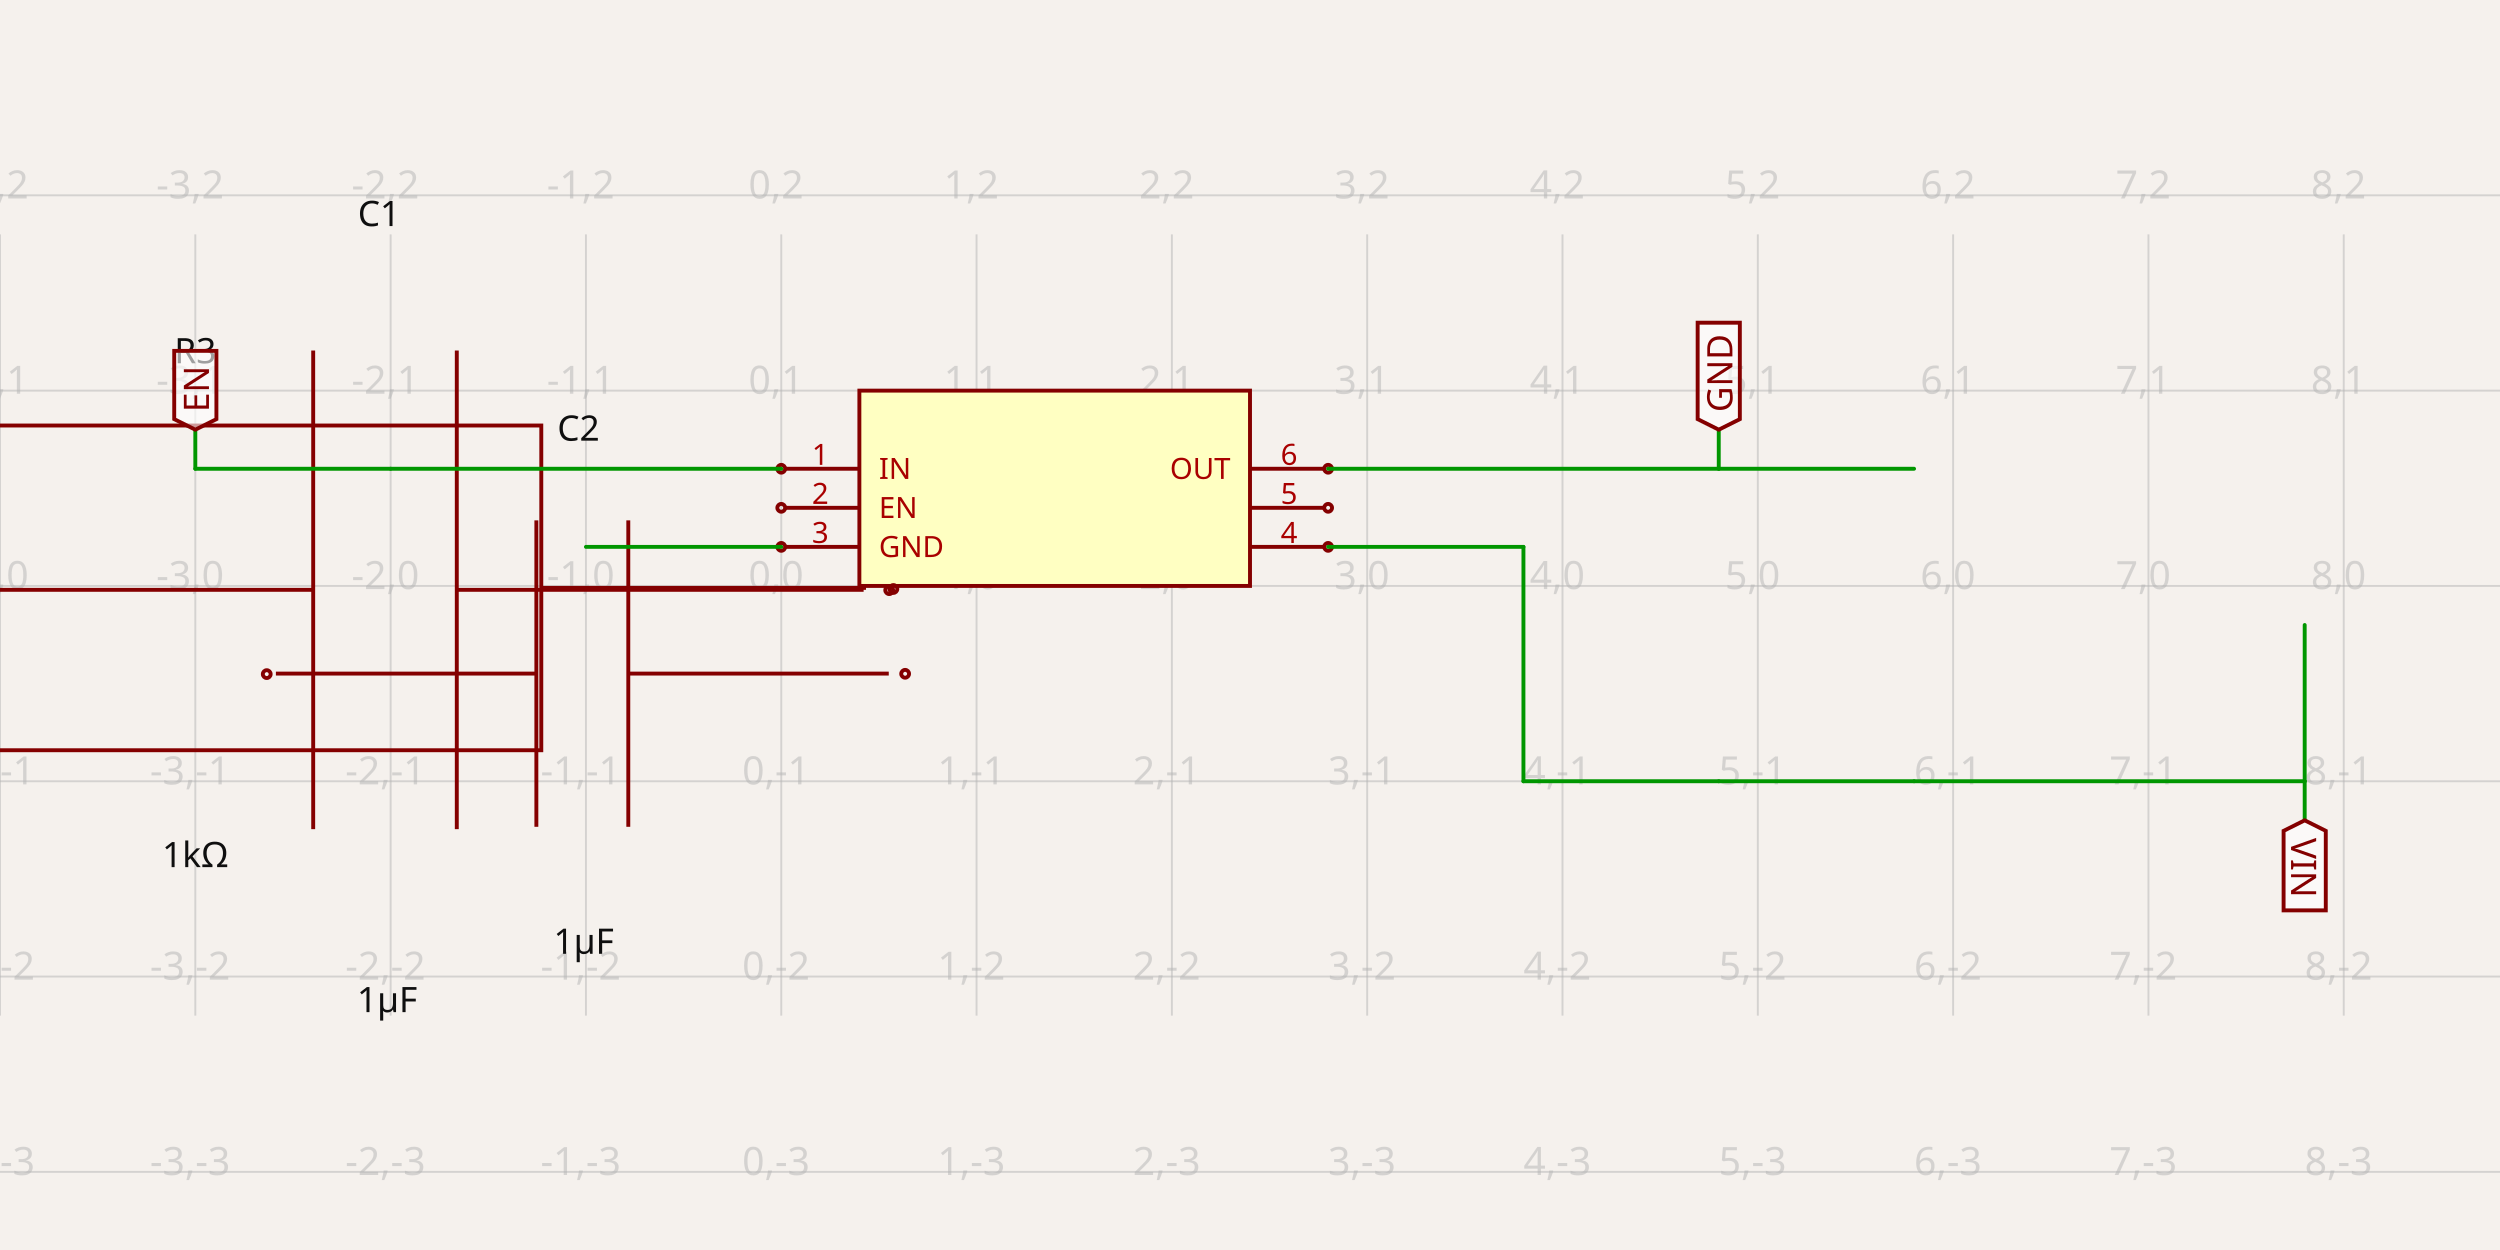
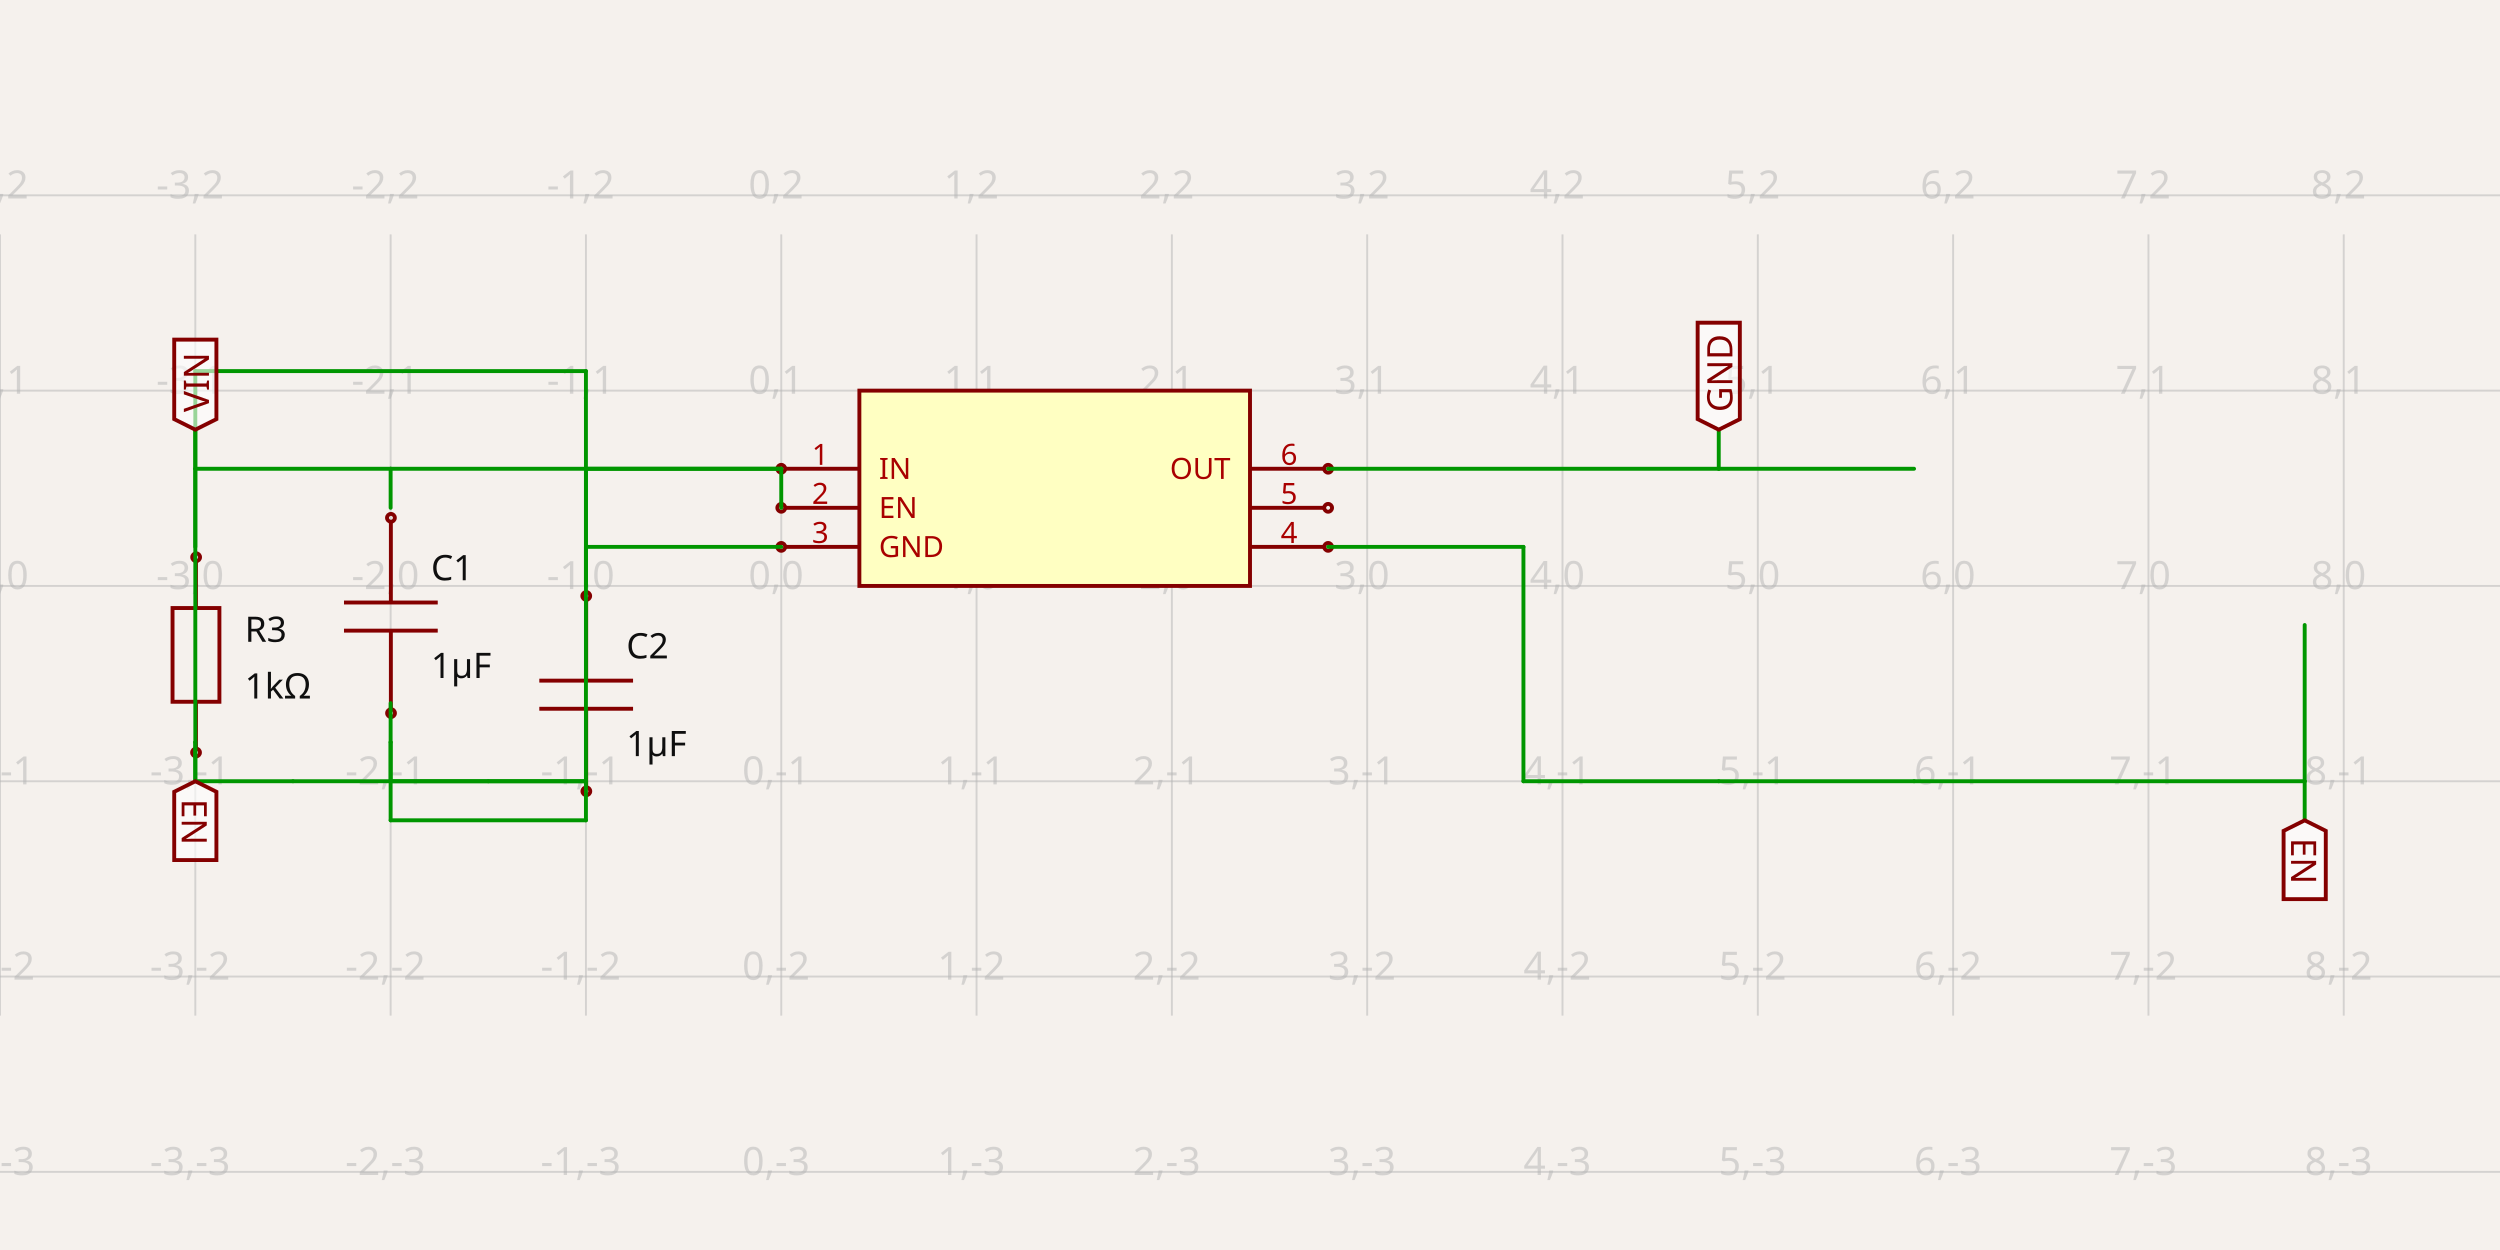
<svg xmlns="http://www.w3.org/2000/svg" width="1200" height="600" style="background-color: rgb(245, 241, 237)" data-real-to-screen-transform="matrix(93.75,0,0,-93.75,375,281.25)">
  <style>
              .boundary { fill: rgb(245, 241, 237); }
              .schematic-boundary { fill: none; stroke: #fff; }
              .component { fill: none; stroke: rgb(132, 0, 0); }
              .chip { fill: rgb(255, 255, 194); stroke: rgb(132, 0, 0); }
              .component-pin { fill: none; stroke: rgb(132, 0, 0); }
              .trace:hover {
                filter: invert(1);
              }
              .trace:hover .trace-crossing-outline {
                opacity: 0;
              }
              .text { font-family: sans-serif; fill: rgb(0, 150, 0); }
              .pin-number { fill: rgb(169, 0, 0); }
              .port-label { fill: rgb(0, 100, 100); }
              .component-name { fill: rgb(0, 100, 100); }
            </style>
  <rect class="boundary" x="0" y="0" width="1200" height="600" />
  <g class="grid">
    <line x1="0" y1="487.5" x2="0" y2="112.5" stroke="rgb(181, 181, 181)" stroke-width="0.938" stroke-opacity="0.5" />
    <line x1="93.75" y1="487.5" x2="93.75" y2="112.5" stroke="rgb(181, 181, 181)" stroke-width="0.938" stroke-opacity="0.5" />
    <line x1="187.5" y1="487.5" x2="187.5" y2="112.5" stroke="rgb(181, 181, 181)" stroke-width="0.938" stroke-opacity="0.5" />
    <line x1="281.25" y1="487.5" x2="281.25" y2="112.5" stroke="rgb(181, 181, 181)" stroke-width="0.938" stroke-opacity="0.5" />
    <line x1="375" y1="487.5" x2="375" y2="112.5" stroke="rgb(181, 181, 181)" stroke-width="0.938" stroke-opacity="0.5" />
    <line x1="468.75" y1="487.5" x2="468.75" y2="112.5" stroke="rgb(181, 181, 181)" stroke-width="0.938" stroke-opacity="0.5" />
    <line x1="562.5" y1="487.5" x2="562.5" y2="112.5" stroke="rgb(181, 181, 181)" stroke-width="0.938" stroke-opacity="0.5" />
    <line x1="656.25" y1="487.5" x2="656.25" y2="112.5" stroke="rgb(181, 181, 181)" stroke-width="0.938" stroke-opacity="0.5" />
    <line x1="750" y1="487.5" x2="750" y2="112.5" stroke="rgb(181, 181, 181)" stroke-width="0.938" stroke-opacity="0.5" />
    <line x1="843.75" y1="487.5" x2="843.75" y2="112.5" stroke="rgb(181, 181, 181)" stroke-width="0.938" stroke-opacity="0.5" />
    <line x1="937.5" y1="487.5" x2="937.5" y2="112.5" stroke="rgb(181, 181, 181)" stroke-width="0.938" stroke-opacity="0.5" />
    <line x1="1031.25" y1="487.5" x2="1031.25" y2="112.5" stroke="rgb(181, 181, 181)" stroke-width="0.938" stroke-opacity="0.5" />
    <line x1="1125" y1="487.5" x2="1125" y2="112.5" stroke="rgb(181, 181, 181)" stroke-width="0.938" stroke-opacity="0.5" />
    <line x1="1218.75" y1="487.5" x2="1218.75" y2="112.5" stroke="rgb(181, 181, 181)" stroke-width="0.938" stroke-opacity="0.5" />
    <line x1="0" y1="562.5" x2="1200" y2="562.5" stroke="rgb(181, 181, 181)" stroke-width="0.938" stroke-opacity="0.5" />
    <line x1="0" y1="468.75" x2="1200" y2="468.75" stroke="rgb(181, 181, 181)" stroke-width="0.938" stroke-opacity="0.5" />
    <line x1="0" y1="375" x2="1200" y2="375" stroke="rgb(181, 181, 181)" stroke-width="0.938" stroke-opacity="0.5" />
    <line x1="0" y1="281.25" x2="1200" y2="281.25" stroke="rgb(181, 181, 181)" stroke-width="0.938" stroke-opacity="0.5" />
    <line x1="0" y1="187.5" x2="1200" y2="187.5" stroke="rgb(181, 181, 181)" stroke-width="0.938" stroke-opacity="0.5" />
    <line x1="0" y1="93.75" x2="1200" y2="93.75" stroke="rgb(181, 181, 181)" stroke-width="0.938" stroke-opacity="0.5" />
    <text x="-2.5" y="557.5" fill="rgb(181, 181, 181)" font-size="18.75" fill-opacity="0.5" text-anchor="middle" dominant-baseline="middle" font-family="sans-serif">-4,-3</text>
    <text x="-2.5" y="463.75" fill="rgb(181, 181, 181)" font-size="18.75" fill-opacity="0.5" text-anchor="middle" dominant-baseline="middle" font-family="sans-serif">-4,-2</text>
    <text x="-2.5" y="370" fill="rgb(181, 181, 181)" font-size="18.75" fill-opacity="0.5" text-anchor="middle" dominant-baseline="middle" font-family="sans-serif">-4,-1</text>
    <text x="-2.5" y="276.25" fill="rgb(181, 181, 181)" font-size="18.75" fill-opacity="0.5" text-anchor="middle" dominant-baseline="middle" font-family="sans-serif">-4,0</text>
    <text x="-2.5" y="182.5" fill="rgb(181, 181, 181)" font-size="18.75" fill-opacity="0.5" text-anchor="middle" dominant-baseline="middle" font-family="sans-serif">-4,1</text>
    <text x="-2.5" y="88.75" fill="rgb(181, 181, 181)" font-size="18.75" fill-opacity="0.5" text-anchor="middle" dominant-baseline="middle" font-family="sans-serif">-4,2</text>
    <text x="91.25" y="557.5" fill="rgb(181, 181, 181)" font-size="18.75" fill-opacity="0.5" text-anchor="middle" dominant-baseline="middle" font-family="sans-serif">-3,-3</text>
    <text x="91.25" y="463.75" fill="rgb(181, 181, 181)" font-size="18.75" fill-opacity="0.5" text-anchor="middle" dominant-baseline="middle" font-family="sans-serif">-3,-2</text>
    <text x="91.25" y="370" fill="rgb(181, 181, 181)" font-size="18.75" fill-opacity="0.5" text-anchor="middle" dominant-baseline="middle" font-family="sans-serif">-3,-1</text>
    <text x="91.25" y="276.25" fill="rgb(181, 181, 181)" font-size="18.75" fill-opacity="0.5" text-anchor="middle" dominant-baseline="middle" font-family="sans-serif">-3,0</text>
    <text x="91.25" y="182.5" fill="rgb(181, 181, 181)" font-size="18.75" fill-opacity="0.5" text-anchor="middle" dominant-baseline="middle" font-family="sans-serif">-3,1</text>
    <text x="91.25" y="88.75" fill="rgb(181, 181, 181)" font-size="18.75" fill-opacity="0.5" text-anchor="middle" dominant-baseline="middle" font-family="sans-serif">-3,2</text>
    <text x="185" y="557.5" fill="rgb(181, 181, 181)" font-size="18.75" fill-opacity="0.5" text-anchor="middle" dominant-baseline="middle" font-family="sans-serif">-2,-3</text>
    <text x="185" y="463.75" fill="rgb(181, 181, 181)" font-size="18.75" fill-opacity="0.5" text-anchor="middle" dominant-baseline="middle" font-family="sans-serif">-2,-2</text>
    <text x="185" y="370" fill="rgb(181, 181, 181)" font-size="18.75" fill-opacity="0.5" text-anchor="middle" dominant-baseline="middle" font-family="sans-serif">-2,-1</text>
    <text x="185" y="276.25" fill="rgb(181, 181, 181)" font-size="18.75" fill-opacity="0.5" text-anchor="middle" dominant-baseline="middle" font-family="sans-serif">-2,0</text>
    <text x="185" y="182.5" fill="rgb(181, 181, 181)" font-size="18.75" fill-opacity="0.5" text-anchor="middle" dominant-baseline="middle" font-family="sans-serif">-2,1</text>
    <text x="185" y="88.75" fill="rgb(181, 181, 181)" font-size="18.75" fill-opacity="0.5" text-anchor="middle" dominant-baseline="middle" font-family="sans-serif">-2,2</text>
    <text x="278.75" y="557.5" fill="rgb(181, 181, 181)" font-size="18.75" fill-opacity="0.5" text-anchor="middle" dominant-baseline="middle" font-family="sans-serif">-1,-3</text>
    <text x="278.75" y="463.75" fill="rgb(181, 181, 181)" font-size="18.75" fill-opacity="0.5" text-anchor="middle" dominant-baseline="middle" font-family="sans-serif">-1,-2</text>
    <text x="278.75" y="370" fill="rgb(181, 181, 181)" font-size="18.75" fill-opacity="0.5" text-anchor="middle" dominant-baseline="middle" font-family="sans-serif">-1,-1</text>
    <text x="278.75" y="276.25" fill="rgb(181, 181, 181)" font-size="18.75" fill-opacity="0.5" text-anchor="middle" dominant-baseline="middle" font-family="sans-serif">-1,0</text>
    <text x="278.75" y="182.5" fill="rgb(181, 181, 181)" font-size="18.75" fill-opacity="0.5" text-anchor="middle" dominant-baseline="middle" font-family="sans-serif">-1,1</text>
    <text x="278.75" y="88.75" fill="rgb(181, 181, 181)" font-size="18.75" fill-opacity="0.5" text-anchor="middle" dominant-baseline="middle" font-family="sans-serif">-1,2</text>
    <text x="372.5" y="557.5" fill="rgb(181, 181, 181)" font-size="18.75" fill-opacity="0.5" text-anchor="middle" dominant-baseline="middle" font-family="sans-serif">0,-3</text>
    <text x="372.5" y="463.75" fill="rgb(181, 181, 181)" font-size="18.75" fill-opacity="0.5" text-anchor="middle" dominant-baseline="middle" font-family="sans-serif">0,-2</text>
    <text x="372.5" y="370" fill="rgb(181, 181, 181)" font-size="18.75" fill-opacity="0.5" text-anchor="middle" dominant-baseline="middle" font-family="sans-serif">0,-1</text>
    <text x="372.5" y="276.25" fill="rgb(181, 181, 181)" font-size="18.75" fill-opacity="0.5" text-anchor="middle" dominant-baseline="middle" font-family="sans-serif">0,0</text>
    <text x="372.5" y="182.5" fill="rgb(181, 181, 181)" font-size="18.75" fill-opacity="0.5" text-anchor="middle" dominant-baseline="middle" font-family="sans-serif">0,1</text>
    <text x="372.5" y="88.75" fill="rgb(181, 181, 181)" font-size="18.75" fill-opacity="0.5" text-anchor="middle" dominant-baseline="middle" font-family="sans-serif">0,2</text>
    <text x="466.25" y="557.5" fill="rgb(181, 181, 181)" font-size="18.75" fill-opacity="0.5" text-anchor="middle" dominant-baseline="middle" font-family="sans-serif">1,-3</text>
    <text x="466.25" y="463.75" fill="rgb(181, 181, 181)" font-size="18.75" fill-opacity="0.5" text-anchor="middle" dominant-baseline="middle" font-family="sans-serif">1,-2</text>
    <text x="466.25" y="370" fill="rgb(181, 181, 181)" font-size="18.75" fill-opacity="0.5" text-anchor="middle" dominant-baseline="middle" font-family="sans-serif">1,-1</text>
    <text x="466.25" y="276.25" fill="rgb(181, 181, 181)" font-size="18.75" fill-opacity="0.5" text-anchor="middle" dominant-baseline="middle" font-family="sans-serif">1,0</text>
    <text x="466.25" y="182.5" fill="rgb(181, 181, 181)" font-size="18.75" fill-opacity="0.5" text-anchor="middle" dominant-baseline="middle" font-family="sans-serif">1,1</text>
    <text x="466.25" y="88.75" fill="rgb(181, 181, 181)" font-size="18.75" fill-opacity="0.5" text-anchor="middle" dominant-baseline="middle" font-family="sans-serif">1,2</text>
    <text x="560" y="557.5" fill="rgb(181, 181, 181)" font-size="18.75" fill-opacity="0.5" text-anchor="middle" dominant-baseline="middle" font-family="sans-serif">2,-3</text>
    <text x="560" y="463.75" fill="rgb(181, 181, 181)" font-size="18.75" fill-opacity="0.5" text-anchor="middle" dominant-baseline="middle" font-family="sans-serif">2,-2</text>
    <text x="560" y="370" fill="rgb(181, 181, 181)" font-size="18.75" fill-opacity="0.5" text-anchor="middle" dominant-baseline="middle" font-family="sans-serif">2,-1</text>
    <text x="560" y="276.25" fill="rgb(181, 181, 181)" font-size="18.75" fill-opacity="0.5" text-anchor="middle" dominant-baseline="middle" font-family="sans-serif">2,0</text>
    <text x="560" y="182.5" fill="rgb(181, 181, 181)" font-size="18.75" fill-opacity="0.5" text-anchor="middle" dominant-baseline="middle" font-family="sans-serif">2,1</text>
    <text x="560" y="88.75" fill="rgb(181, 181, 181)" font-size="18.75" fill-opacity="0.5" text-anchor="middle" dominant-baseline="middle" font-family="sans-serif">2,2</text>
    <text x="653.75" y="557.5" fill="rgb(181, 181, 181)" font-size="18.75" fill-opacity="0.5" text-anchor="middle" dominant-baseline="middle" font-family="sans-serif">3,-3</text>
    <text x="653.75" y="463.75" fill="rgb(181, 181, 181)" font-size="18.75" fill-opacity="0.5" text-anchor="middle" dominant-baseline="middle" font-family="sans-serif">3,-2</text>
    <text x="653.75" y="370" fill="rgb(181, 181, 181)" font-size="18.75" fill-opacity="0.5" text-anchor="middle" dominant-baseline="middle" font-family="sans-serif">3,-1</text>
    <text x="653.75" y="276.25" fill="rgb(181, 181, 181)" font-size="18.75" fill-opacity="0.5" text-anchor="middle" dominant-baseline="middle" font-family="sans-serif">3,0</text>
    <text x="653.75" y="182.5" fill="rgb(181, 181, 181)" font-size="18.75" fill-opacity="0.5" text-anchor="middle" dominant-baseline="middle" font-family="sans-serif">3,1</text>
    <text x="653.75" y="88.75" fill="rgb(181, 181, 181)" font-size="18.75" fill-opacity="0.5" text-anchor="middle" dominant-baseline="middle" font-family="sans-serif">3,2</text>
    <text x="747.5" y="557.5" fill="rgb(181, 181, 181)" font-size="18.75" fill-opacity="0.5" text-anchor="middle" dominant-baseline="middle" font-family="sans-serif">4,-3</text>
    <text x="747.5" y="463.75" fill="rgb(181, 181, 181)" font-size="18.75" fill-opacity="0.5" text-anchor="middle" dominant-baseline="middle" font-family="sans-serif">4,-2</text>
    <text x="747.5" y="370" fill="rgb(181, 181, 181)" font-size="18.75" fill-opacity="0.5" text-anchor="middle" dominant-baseline="middle" font-family="sans-serif">4,-1</text>
    <text x="747.5" y="276.25" fill="rgb(181, 181, 181)" font-size="18.75" fill-opacity="0.5" text-anchor="middle" dominant-baseline="middle" font-family="sans-serif">4,0</text>
    <text x="747.5" y="182.5" fill="rgb(181, 181, 181)" font-size="18.75" fill-opacity="0.5" text-anchor="middle" dominant-baseline="middle" font-family="sans-serif">4,1</text>
    <text x="747.5" y="88.75" fill="rgb(181, 181, 181)" font-size="18.75" fill-opacity="0.5" text-anchor="middle" dominant-baseline="middle" font-family="sans-serif">4,2</text>
    <text x="841.25" y="557.5" fill="rgb(181, 181, 181)" font-size="18.75" fill-opacity="0.5" text-anchor="middle" dominant-baseline="middle" font-family="sans-serif">5,-3</text>
    <text x="841.25" y="463.75" fill="rgb(181, 181, 181)" font-size="18.75" fill-opacity="0.5" text-anchor="middle" dominant-baseline="middle" font-family="sans-serif">5,-2</text>
    <text x="841.25" y="370" fill="rgb(181, 181, 181)" font-size="18.75" fill-opacity="0.5" text-anchor="middle" dominant-baseline="middle" font-family="sans-serif">5,-1</text>
    <text x="841.25" y="276.25" fill="rgb(181, 181, 181)" font-size="18.75" fill-opacity="0.5" text-anchor="middle" dominant-baseline="middle" font-family="sans-serif">5,0</text>
    <text x="841.25" y="182.5" fill="rgb(181, 181, 181)" font-size="18.75" fill-opacity="0.5" text-anchor="middle" dominant-baseline="middle" font-family="sans-serif">5,1</text>
    <text x="841.25" y="88.75" fill="rgb(181, 181, 181)" font-size="18.75" fill-opacity="0.5" text-anchor="middle" dominant-baseline="middle" font-family="sans-serif">5,2</text>
    <text x="935" y="557.5" fill="rgb(181, 181, 181)" font-size="18.75" fill-opacity="0.5" text-anchor="middle" dominant-baseline="middle" font-family="sans-serif">6,-3</text>
    <text x="935" y="463.75" fill="rgb(181, 181, 181)" font-size="18.75" fill-opacity="0.5" text-anchor="middle" dominant-baseline="middle" font-family="sans-serif">6,-2</text>
    <text x="935" y="370" fill="rgb(181, 181, 181)" font-size="18.75" fill-opacity="0.5" text-anchor="middle" dominant-baseline="middle" font-family="sans-serif">6,-1</text>
    <text x="935" y="276.25" fill="rgb(181, 181, 181)" font-size="18.75" fill-opacity="0.5" text-anchor="middle" dominant-baseline="middle" font-family="sans-serif">6,0</text>
    <text x="935" y="182.5" fill="rgb(181, 181, 181)" font-size="18.75" fill-opacity="0.5" text-anchor="middle" dominant-baseline="middle" font-family="sans-serif">6,1</text>
    <text x="935" y="88.75" fill="rgb(181, 181, 181)" font-size="18.75" fill-opacity="0.5" text-anchor="middle" dominant-baseline="middle" font-family="sans-serif">6,2</text>
    <text x="1028.75" y="557.5" fill="rgb(181, 181, 181)" font-size="18.75" fill-opacity="0.5" text-anchor="middle" dominant-baseline="middle" font-family="sans-serif">7,-3</text>
    <text x="1028.75" y="463.75" fill="rgb(181, 181, 181)" font-size="18.75" fill-opacity="0.5" text-anchor="middle" dominant-baseline="middle" font-family="sans-serif">7,-2</text>
    <text x="1028.75" y="370" fill="rgb(181, 181, 181)" font-size="18.75" fill-opacity="0.5" text-anchor="middle" dominant-baseline="middle" font-family="sans-serif">7,-1</text>
    <text x="1028.75" y="276.25" fill="rgb(181, 181, 181)" font-size="18.75" fill-opacity="0.5" text-anchor="middle" dominant-baseline="middle" font-family="sans-serif">7,0</text>
    <text x="1028.75" y="182.5" fill="rgb(181, 181, 181)" font-size="18.75" fill-opacity="0.5" text-anchor="middle" dominant-baseline="middle" font-family="sans-serif">7,1</text>
    <text x="1028.75" y="88.75" fill="rgb(181, 181, 181)" font-size="18.75" fill-opacity="0.5" text-anchor="middle" dominant-baseline="middle" font-family="sans-serif">7,2</text>
    <text x="1122.5" y="557.5" fill="rgb(181, 181, 181)" font-size="18.75" fill-opacity="0.5" text-anchor="middle" dominant-baseline="middle" font-family="sans-serif">8,-3</text>
    <text x="1122.5" y="463.75" fill="rgb(181, 181, 181)" font-size="18.75" fill-opacity="0.5" text-anchor="middle" dominant-baseline="middle" font-family="sans-serif">8,-2</text>
    <text x="1122.5" y="370" fill="rgb(181, 181, 181)" font-size="18.75" fill-opacity="0.5" text-anchor="middle" dominant-baseline="middle" font-family="sans-serif">8,-1</text>
    <text x="1122.5" y="276.25" fill="rgb(181, 181, 181)" font-size="18.75" fill-opacity="0.5" text-anchor="middle" dominant-baseline="middle" font-family="sans-serif">8,0</text>
    <text x="1122.5" y="182.5" fill="rgb(181, 181, 181)" font-size="18.75" fill-opacity="0.5" text-anchor="middle" dominant-baseline="middle" font-family="sans-serif">8,1</text>
    <text x="1122.5" y="88.75" fill="rgb(181, 181, 181)" font-size="18.75" fill-opacity="0.5" text-anchor="middle" dominant-baseline="middle" font-family="sans-serif">8,2</text>
    <text x="1216.25" y="557.5" fill="rgb(181, 181, 181)" font-size="18.75" fill-opacity="0.5" text-anchor="middle" dominant-baseline="middle" font-family="sans-serif">9,-3</text>
    <text x="1216.25" y="463.75" fill="rgb(181, 181, 181)" font-size="18.75" fill-opacity="0.5" text-anchor="middle" dominant-baseline="middle" font-family="sans-serif">9,-2</text>
    <text x="1216.25" y="370" fill="rgb(181, 181, 181)" font-size="18.75" fill-opacity="0.5" text-anchor="middle" dominant-baseline="middle" font-family="sans-serif">9,-1</text>
    <text x="1216.25" y="276.25" fill="rgb(181, 181, 181)" font-size="18.75" fill-opacity="0.5" text-anchor="middle" dominant-baseline="middle" font-family="sans-serif">9,0</text>
    <text x="1216.25" y="182.5" fill="rgb(181, 181, 181)" font-size="18.75" fill-opacity="0.5" text-anchor="middle" dominant-baseline="middle" font-family="sans-serif">9,1</text>
    <text x="1216.25" y="88.75" fill="rgb(181, 181, 181)" font-size="18.75" fill-opacity="0.5" text-anchor="middle" dominant-baseline="middle" font-family="sans-serif">9,2</text>
  </g>
  <g data-circuit-json-type="schematic_component" data-schematic-component-id="schematic_component_0">
    <rect class="component chip" x="412.5" y="187.5" width="187.5" height="93.75" stroke-width="1.875px" fill="rgb(255, 255, 194)" stroke="rgb(132, 0, 0)" />
    <rect class="component-overlay" x="412.5" y="187.5" width="187.5" height="93.75" fill="transparent" />
    <line class="component-pin" x1="376.875" y1="225" x2="412.5" y2="225" stroke-width="1.875px" />
    <circle class="component-pin" cx="375" cy="225" r="1.875" stroke-width="1.875px" />
    <text class="pin-number" x="393.75" y="223.125" style="font-family: sans-serif;" fill="rgb(169, 0, 0)" text-anchor="middle" dominant-baseline="auto" font-size="14.062px" transform="">1</text>
    <text class="pin-number" x="421.875" y="225" style="font-family: sans-serif;" fill="rgb(169, 0, 0)" text-anchor="start" dominant-baseline="middle" font-size="14.062px" transform="">IN</text>
    <line class="component-pin" x1="376.875" y1="243.75" x2="412.5" y2="243.75" stroke-width="1.875px" />
    <circle class="component-pin" cx="375" cy="243.75" r="1.875" stroke-width="1.875px" />
    <text class="pin-number" x="393.75" y="241.875" style="font-family: sans-serif;" fill="rgb(169, 0, 0)" text-anchor="middle" dominant-baseline="auto" font-size="14.062px" transform="">2</text>
    <text class="pin-number" x="421.875" y="243.75" style="font-family: sans-serif;" fill="rgb(169, 0, 0)" text-anchor="start" dominant-baseline="middle" font-size="14.062px" transform="">EN</text>
    <line class="component-pin" x1="376.875" y1="262.5" x2="412.5" y2="262.5" stroke-width="1.875px" />
    <circle class="component-pin" cx="375" cy="262.5" r="1.875" stroke-width="1.875px" />
    <text class="pin-number" x="393.75" y="260.625" style="font-family: sans-serif;" fill="rgb(169, 0, 0)" text-anchor="middle" dominant-baseline="auto" font-size="14.062px" transform="">3</text>
    <text class="pin-number" x="421.875" y="262.5" style="font-family: sans-serif;" fill="rgb(169, 0, 0)" text-anchor="start" dominant-baseline="middle" font-size="14.062px" transform="">GND</text>
    <line class="component-pin" x1="635.625" y1="225" x2="600" y2="225" stroke-width="1.875px" />
    <circle class="component-pin" cx="637.5" cy="225" r="1.875" stroke-width="1.875px" />
    <text class="pin-number" x="618.75" y="223.125" style="font-family: sans-serif;" fill="rgb(169, 0, 0)" text-anchor="middle" dominant-baseline="auto" font-size="14.062px" transform="">6</text>
    <text class="pin-number" x="590.625" y="225" style="font-family: sans-serif;" fill="rgb(169, 0, 0)" text-anchor="end" dominant-baseline="middle" font-size="14.062px" transform="">OUT</text>
    <line class="component-pin" x1="635.625" y1="262.5" x2="600" y2="262.5" stroke-width="1.875px" />
    <circle class="component-pin" cx="637.5" cy="262.5" r="1.875" stroke-width="1.875px" />
    <text class="pin-number" x="618.75" y="260.625" style="font-family: sans-serif;" fill="rgb(169, 0, 0)" text-anchor="middle" dominant-baseline="auto" font-size="14.062px" transform="">4</text>
    <line class="component-pin" x1="635.625" y1="243.75" x2="600" y2="243.75" stroke-width="1.875px" />
    <circle class="component-pin" cx="637.5" cy="243.75" r="1.875" stroke-width="1.875px" />
    <text class="pin-number" x="618.75" y="241.875" style="font-family: sans-serif;" fill="rgb(169, 0, 0)" text-anchor="middle" dominant-baseline="auto" font-size="14.062px" transform="">5</text>
  </g>
  <g data-circuit-json-type="schematic_component" data-schematic-component-id="schematic_component_1">
-     <rect class="component-overlay" x="-207.784" y="204.247" width="623.469" height="155.867" fill="transparent" />
-     <path d="M -207.784 282.181 L -51.916 282.181" stroke="rgb(132, 0, 0)" fill="none" stroke-width="1.875px" />
-     <path d="M 259.818 282.181 L 415.685 282.181" stroke="rgb(132, 0, 0)" fill="none" stroke-width="1.875px" />
-     <path d="M 103.951 204.247 L 259.818 204.247 L 259.818 360.115 L -51.916 360.115 L -51.916 204.247 L 103.951 204.247" stroke="rgb(132, 0, 0)" fill="none" stroke-width="1.875px" />
-     <text x="93.75" y="174.368" fill="rgb(15, 15, 15)" font-family="sans-serif" text-anchor="middle" dominant-baseline="auto" font-size="16.875px">R3</text>
-     <text x="93.75" y="403.145" fill="rgb(15, 15, 15)" font-family="sans-serif" text-anchor="middle" dominant-baseline="hanging" font-size="16.875px">1kΩ</text>
-     <circle cx="-220.708" cy="282.391" r="1.875px" stroke-width="1.875px" fill="none" stroke="rgb(132, 0, 0)" />
-     <circle cx="428.827" cy="282.713" r="1.875px" stroke-width="1.875px" fill="none" stroke="rgb(132, 0, 0)" />
+     <rect class="component-overlay" x="82.82" y="269.358" width="22.497" height="89.988" fill="transparent" />
+     <path d="M 94.068 359.346 L 94.068 336.849" stroke="rgb(132, 0, 0)" fill="none" stroke-width="1.875px" />
+     <path d="M 94.068 291.855 L 94.068 269.358" stroke="rgb(132, 0, 0)" fill="none" stroke-width="1.875px" />
+     <path d="M 82.82 314.352 L 82.82 291.855 L 105.316 291.855 L 105.316 336.849 L 82.82 336.849 L 82.82 314.352" stroke="rgb(132, 0, 0)" fill="none" stroke-width="1.875px" />
+     <text x="117.503" y="302.22" fill="rgb(15, 15, 15)" font-family="sans-serif" text-anchor="start" dominant-baseline="middle" font-size="16.875px">R3</text>
+     <text x="117.503" y="329.429" fill="rgb(15, 15, 15)" font-family="sans-serif" text-anchor="start" dominant-baseline="middle" font-size="16.875px">1kΩ</text>
+     <circle cx="94.098" cy="361.211" r="1.875px" stroke-width="1.875px" fill="none" stroke="rgb(132, 0, 0)" />
+     <circle cx="94.145" cy="267.461" r="1.875px" stroke-width="1.875px" fill="none" stroke="rgb(132, 0, 0)" />
  </g>
  <g data-circuit-json-type="schematic_component" data-schematic-component-id="schematic_component_2">
-     <rect class="component-overlay" x="-44.948" y="168.249" width="459.488" height="229.744" fill="transparent" />
-     <path d="M 414.54 283.121 L 219.257 283.121" stroke="rgb(132, 0, 0)" fill="none" stroke-width="1.875px" />
-     <path d="M 150.334 283.121 L -44.948 283.121" stroke="rgb(132, 0, 0)" fill="none" stroke-width="1.875px" />
-     <path d="M 219.257 168.249 L 219.257 397.993" stroke="rgb(132, 0, 0)" fill="none" stroke-width="1.875px" />
-     <path d="M 150.334 168.249 L 150.334 397.993" stroke="rgb(132, 0, 0)" fill="none" stroke-width="1.875px" />
-     <text x="181.915" y="108.518" fill="rgb(15, 15, 15)" font-family="sans-serif" text-anchor="middle" dominant-baseline="auto" font-size="16.875px">C1</text>
-     <text x="185.828" y="472.732" fill="rgb(15, 15, 15)" font-family="sans-serif" text-anchor="middle" dominant-baseline="hanging" font-size="16.875px">1µF</text>
-     <circle cx="-51.814" cy="283.513" r="1.875px" stroke-width="1.875px" fill="none" stroke="rgb(132, 0, 0)" />
-     <circle cx="426.814" cy="283.276" r="1.875px" stroke-width="1.875px" fill="none" stroke="rgb(132, 0, 0)" />
+     <rect class="component-overlay" x="165.117" y="250.955" width="45" height="90.001" fill="transparent" />
+     <path d="M 187.617 250.955 L 187.617 289.205" stroke="rgb(132, 0, 0)" fill="none" stroke-width="1.875px" />
+     <path d="M 187.617 302.706 L 187.617 340.956" stroke="rgb(132, 0, 0)" fill="none" stroke-width="1.875px" />
+     <path d="M 165.117 289.205 L 210.117 289.205" stroke="rgb(132, 0, 0)" fill="none" stroke-width="1.875px" />
+     <path d="M 165.117 302.706 L 210.117 302.706" stroke="rgb(132, 0, 0)" fill="none" stroke-width="1.875px" />
+     <text x="206.899" y="278.514" fill="rgb(15, 15, 15)" font-family="sans-serif" text-anchor="start" dominant-baseline="auto" font-size="16.875px">C1</text>
+     <text x="206.899" y="312.338" fill="rgb(15, 15, 15)" font-family="sans-serif" text-anchor="start" dominant-baseline="hanging" font-size="16.875px">1µF</text>
+     <circle cx="187.694" cy="342.301" r="1.875px" stroke-width="1.875px" fill="none" stroke="rgb(132, 0, 0)" />
+     <circle cx="187.647" cy="248.551" r="1.875px" stroke-width="1.875px" fill="none" stroke="rgb(132, 0, 0)" />
  </g>
  <g data-circuit-json-type="schematic_component" data-schematic-component-id="schematic_component_3">
-     <rect class="component-overlay" x="132.43" y="249.777" width="294.178" height="147.089" fill="transparent" />
-     <path d="M 426.607 323.321 L 301.582 323.321" stroke="rgb(132, 0, 0)" fill="none" stroke-width="1.875px" />
-     <path d="M 257.455 323.321 L 132.43 323.321" stroke="rgb(132, 0, 0)" fill="none" stroke-width="1.875px" />
-     <path d="M 301.582 249.777 L 301.582 396.865" stroke="rgb(132, 0, 0)" fill="none" stroke-width="1.875px" />
-     <path d="M 257.455 249.777 L 257.455 396.865" stroke="rgb(132, 0, 0)" fill="none" stroke-width="1.875px" />
-     <text x="277.674" y="211.535" fill="rgb(15, 15, 15)" font-family="sans-serif" text-anchor="middle" dominant-baseline="auto" font-size="16.875px">C2</text>
-     <text x="280.18" y="444.715" fill="rgb(15, 15, 15)" font-family="sans-serif" text-anchor="middle" dominant-baseline="hanging" font-size="16.875px">1µF</text>
-     <circle cx="128.034" cy="323.572" r="1.875px" stroke-width="1.875px" fill="none" stroke="rgb(132, 0, 0)" />
-     <circle cx="434.466" cy="323.42" r="1.875px" stroke-width="1.875px" fill="none" stroke="rgb(132, 0, 0)" />
+     <rect class="component-overlay" x="258.867" y="288.455" width="45" height="90.001" fill="transparent" />
+     <path d="M 281.367 288.455 L 281.367 326.705" stroke="rgb(132, 0, 0)" fill="none" stroke-width="1.875px" />
+     <path d="M 281.367 340.206 L 281.367 378.456" stroke="rgb(132, 0, 0)" fill="none" stroke-width="1.875px" />
+     <path d="M 258.867 326.705 L 303.867 326.705" stroke="rgb(132, 0, 0)" fill="none" stroke-width="1.875px" />
+     <path d="M 258.867 340.206 L 303.867 340.206" stroke="rgb(132, 0, 0)" fill="none" stroke-width="1.875px" />
+     <text x="300.649" y="316.014" fill="rgb(15, 15, 15)" font-family="sans-serif" text-anchor="start" dominant-baseline="auto" font-size="16.875px">C2</text>
+     <text x="300.649" y="349.838" fill="rgb(15, 15, 15)" font-family="sans-serif" text-anchor="start" dominant-baseline="hanging" font-size="16.875px">1µF</text>
+     <circle cx="281.444" cy="379.801" r="1.875px" stroke-width="1.875px" fill="none" stroke="rgb(132, 0, 0)" />
+     <circle cx="281.397" cy="286.051" r="1.875px" stroke-width="1.875px" fill="none" stroke="rgb(132, 0, 0)" />
  </g>
  <g class="trace" data-circuit-json-type="schematic_trace" data-schematic-trace-id="asd">
    <path d="M 375 225 L 187.5 225" class="trace-invisible-hover-outline" stroke="rgb(0, 150, 0)" fill="none" stroke-width="15px" stroke-linecap="round" opacity="0" stroke-linejoin="round" />
    <path d="M 375 225 L 187.5 225" stroke="rgb(0, 150, 0)" fill="none" stroke-width="1.875px" stroke-linecap="round" stroke-linejoin="round" />
  </g>
  <g class="trace" data-circuit-json-type="schematic_trace" data-schematic-trace-id="asd">
    <path d="M 187.5 225 L 93.75 225" class="trace-invisible-hover-outline" stroke="rgb(0, 150, 0)" fill="none" stroke-width="15px" stroke-linecap="round" opacity="0" stroke-linejoin="round" />
    <path d="M 187.5 225 L 93.75 225" stroke="rgb(0, 150, 0)" fill="none" stroke-width="1.875px" stroke-linecap="round" stroke-linejoin="round" />
  </g>
  <g class="trace" data-circuit-json-type="schematic_trace" data-schematic-trace-id="asd">
    <path d="M 93.75 225 L 93.75 206.25" class="trace-invisible-hover-outline" stroke="rgb(0, 150, 0)" fill="none" stroke-width="15px" stroke-linecap="round" opacity="0" stroke-linejoin="round" />
    <path d="M 93.75 225 L 93.75 206.25" stroke="rgb(0, 150, 0)" fill="none" stroke-width="1.875px" stroke-linecap="round" stroke-linejoin="round" />
  </g>
  <g class="trace" data-circuit-json-type="schematic_trace" data-schematic-trace-id="asd">
+     <path d="M 93.75 225 L 93.75 262.5" class="trace-invisible-hover-outline" stroke="rgb(0, 150, 0)" fill="none" stroke-width="15px" stroke-linecap="round" opacity="0" stroke-linejoin="round" />
+     <path d="M 93.75 225 L 93.75 262.5" stroke="rgb(0, 150, 0)" fill="none" stroke-width="1.875px" stroke-linecap="round" stroke-linejoin="round" />
+   </g>
+   <g class="trace" data-circuit-json-type="schematic_trace" data-schematic-trace-id="asd">
+     <path d="M 93.75 356.25 L 93.75 375" class="trace-invisible-hover-outline" stroke="rgb(0, 150, 0)" fill="none" stroke-width="15px" stroke-linecap="round" opacity="0" stroke-linejoin="round" />
+     <path d="M 93.75 356.25 L 93.75 375" stroke="rgb(0, 150, 0)" fill="none" stroke-width="1.875px" stroke-linecap="round" stroke-linejoin="round" />
+   </g>
+   <g class="trace" data-circuit-json-type="schematic_trace" data-schematic-trace-id="asd">
+     <path d="M 187.5 225 L 187.5 243.75" class="trace-invisible-hover-outline" stroke="rgb(0, 150, 0)" fill="none" stroke-width="15px" stroke-linecap="round" opacity="0" stroke-linejoin="round" />
+     <path d="M 187.5 225 L 187.5 243.75" stroke="rgb(0, 150, 0)" fill="none" stroke-width="1.875px" stroke-linecap="round" stroke-linejoin="round" />
+   </g>
+   <g class="trace" data-circuit-json-type="schematic_trace" data-schematic-trace-id="asd">
+     <path d="M 187.5 337.5 L 187.5 356.25" class="trace-invisible-hover-outline" stroke="rgb(0, 150, 0)" fill="none" stroke-width="15px" stroke-linecap="round" opacity="0" stroke-linejoin="round" />
+     <path d="M 187.5 337.5 L 187.5 356.25" stroke="rgb(0, 150, 0)" fill="none" stroke-width="1.875px" stroke-linecap="round" stroke-linejoin="round" />
+   </g>
+   <g class="trace" data-circuit-json-type="schematic_trace" data-schematic-trace-id="asd">
    <path d="M 375 262.5 L 281.25 262.5" class="trace-invisible-hover-outline" stroke="rgb(0, 150, 0)" fill="none" stroke-width="15px" stroke-linecap="round" opacity="0" stroke-linejoin="round" />
    <path d="M 375 262.5 L 281.25 262.5" stroke="rgb(0, 150, 0)" fill="none" stroke-width="1.875px" stroke-linecap="round" stroke-linejoin="round" />
  </g>
  <g class="trace" data-circuit-json-type="schematic_trace" data-schematic-trace-id="asd">
+     <path d="M 281.25 262.5 L 281.25 281.25" class="trace-invisible-hover-outline" stroke="rgb(0, 150, 0)" fill="none" stroke-width="15px" stroke-linecap="round" opacity="0" stroke-linejoin="round" />
+     <path d="M 281.25 262.5 L 281.25 281.25" stroke="rgb(0, 150, 0)" fill="none" stroke-width="1.875px" stroke-linecap="round" stroke-linejoin="round" />
+   </g>
+   <g class="trace" data-circuit-json-type="schematic_trace" data-schematic-trace-id="asd">
+     <path d="M 281.25 375 L 281.25 393.75" class="trace-invisible-hover-outline" stroke="rgb(0, 150, 0)" fill="none" stroke-width="15px" stroke-linecap="round" opacity="0" stroke-linejoin="round" />
+     <path d="M 281.25 375 L 281.25 393.75" stroke="rgb(0, 150, 0)" fill="none" stroke-width="1.875px" stroke-linecap="round" stroke-linejoin="round" />
+   </g>
+   <g class="trace" data-circuit-json-type="schematic_trace" data-schematic-trace-id="asd">
+     <path d="M 281.25 393.75 L 187.5 393.75" class="trace-invisible-hover-outline" stroke="rgb(0, 150, 0)" fill="none" stroke-width="15px" stroke-linecap="round" opacity="0" stroke-linejoin="round" />
+     <path d="M 281.25 393.75 L 187.5 393.75" stroke="rgb(0, 150, 0)" fill="none" stroke-width="1.875px" stroke-linecap="round" stroke-linejoin="round" />
+   </g>
+   <g class="trace" data-circuit-json-type="schematic_trace" data-schematic-trace-id="asd">
+     <path d="M 187.5 393.75 L 187.5 356.25" class="trace-invisible-hover-outline" stroke="rgb(0, 150, 0)" fill="none" stroke-width="15px" stroke-linecap="round" opacity="0" stroke-linejoin="round" />
+     <path d="M 187.5 393.75 L 187.5 356.25" stroke="rgb(0, 150, 0)" fill="none" stroke-width="1.875px" stroke-linecap="round" stroke-linejoin="round" />
+   </g>
+   <g class="trace" data-circuit-json-type="schematic_trace" data-schematic-trace-id="asd">
    <path d="M 637.5 262.5 L 731.25 262.5" class="trace-invisible-hover-outline" stroke="rgb(0, 150, 0)" fill="none" stroke-width="15px" stroke-linecap="round" opacity="0" stroke-linejoin="round" />
    <path d="M 637.5 262.5 L 731.25 262.5" stroke="rgb(0, 150, 0)" fill="none" stroke-width="1.875px" stroke-linecap="round" stroke-linejoin="round" />
  </g>
  <g class="trace" data-circuit-json-type="schematic_trace" data-schematic-trace-id="asd">
    <path d="M 731.25 262.5 L 731.25 375" class="trace-invisible-hover-outline" stroke="rgb(0, 150, 0)" fill="none" stroke-width="15px" stroke-linecap="round" opacity="0" stroke-linejoin="round" />
    <path d="M 731.25 262.5 L 731.25 375" stroke="rgb(0, 150, 0)" fill="none" stroke-width="1.875px" stroke-linecap="round" stroke-linejoin="round" />
  </g>
  <g class="trace" data-circuit-json-type="schematic_trace" data-schematic-trace-id="asd">
    <path d="M 731.25 375 L 825 375" class="trace-invisible-hover-outline" stroke="rgb(0, 150, 0)" fill="none" stroke-width="15px" stroke-linecap="round" opacity="0" stroke-linejoin="round" />
    <path d="M 731.25 375 L 825 375" stroke="rgb(0, 150, 0)" fill="none" stroke-width="1.875px" stroke-linecap="round" stroke-linejoin="round" />
  </g>
  <g class="trace" data-circuit-json-type="schematic_trace" data-schematic-trace-id="asd">
    <path d="M 825 375 L 918.75 375" class="trace-invisible-hover-outline" stroke="rgb(0, 150, 0)" fill="none" stroke-width="15px" stroke-linecap="round" opacity="0" stroke-linejoin="round" />
    <path d="M 825 375 L 918.75 375" stroke="rgb(0, 150, 0)" fill="none" stroke-width="1.875px" stroke-linecap="round" stroke-linejoin="round" />
  </g>
  <g class="trace" data-circuit-json-type="schematic_trace" data-schematic-trace-id="asd">
    <path d="M 918.75 375 L 1106.25 375" class="trace-invisible-hover-outline" stroke="rgb(0, 150, 0)" fill="none" stroke-width="15px" stroke-linecap="round" opacity="0" stroke-linejoin="round" />
    <path d="M 918.75 375 L 1106.25 375" stroke="rgb(0, 150, 0)" fill="none" stroke-width="1.875px" stroke-linecap="round" stroke-linejoin="round" />
  </g>
  <g class="trace" data-circuit-json-type="schematic_trace" data-schematic-trace-id="asd">
    <path d="M 1106.25 375 L 1106.25 393.75" class="trace-invisible-hover-outline" stroke="rgb(0, 150, 0)" fill="none" stroke-width="15px" stroke-linecap="round" opacity="0" stroke-linejoin="round" />
    <path d="M 1106.25 375 L 1106.25 393.75" stroke="rgb(0, 150, 0)" fill="none" stroke-width="1.875px" stroke-linecap="round" stroke-linejoin="round" />
  </g>
  <g class="trace" data-circuit-json-type="schematic_trace" data-schematic-trace-id="asd">
    <path d="M 637.5 225 L 825 225" class="trace-invisible-hover-outline" stroke="rgb(0, 150, 0)" fill="none" stroke-width="15px" stroke-linecap="round" opacity="0" stroke-linejoin="round" />
    <path d="M 637.5 225 L 825 225" stroke="rgb(0, 150, 0)" fill="none" stroke-width="1.875px" stroke-linecap="round" stroke-linejoin="round" />
  </g>
  <g class="trace" data-circuit-json-type="schematic_trace" data-schematic-trace-id="asd">
    <path d="M 825 225 L 918.75 225" class="trace-invisible-hover-outline" stroke="rgb(0, 150, 0)" fill="none" stroke-width="15px" stroke-linecap="round" opacity="0" stroke-linejoin="round" />
    <path d="M 825 225 L 918.75 225" stroke="rgb(0, 150, 0)" fill="none" stroke-width="1.875px" stroke-linecap="round" stroke-linejoin="round" />
  </g>
  <g class="trace" data-circuit-json-type="schematic_trace" data-schematic-trace-id="asd">
    <path d="M 825 225 L 825 206.25" class="trace-invisible-hover-outline" stroke="rgb(0, 150, 0)" fill="none" stroke-width="15px" stroke-linecap="round" opacity="0" stroke-linejoin="round" />
    <path d="M 825 225 L 825 206.25" stroke="rgb(0, 150, 0)" fill="none" stroke-width="1.875px" stroke-linecap="round" stroke-linejoin="round" />
  </g>
  <g class="trace" data-circuit-json-type="schematic_trace" data-schematic-trace-id="asd">
    <path d="M 1106.25 375 L 1106.25 300" class="trace-invisible-hover-outline" stroke="rgb(0, 150, 0)" fill="none" stroke-width="15px" stroke-linecap="round" opacity="0" stroke-linejoin="round" />
    <path d="M 1106.25 375 L 1106.25 300" stroke="rgb(0, 150, 0)" fill="none" stroke-width="1.875px" stroke-linecap="round" stroke-linejoin="round" />
  </g>
-   <path class="net-label" d="     M 93.75,206.25     L 83.625,201.188     L 83.625,168.412     L 103.875,168.412     L 103.875,201.188     Z   " fill="rgba(255, 255, 255, 0.6)" stroke="rgb(132, 0, 0)" stroke-width="1.875px" />
-   <text class="net-label-text" x="93.75" y="197.812" fill="rgb(132, 0, 0)" text-anchor="start" dominant-baseline="central" font-family="sans-serif" font-variant-numeric="tabular-nums" font-size="16.875px" transform="rotate(-90 93.75 197.8125)">EN</text>
-   <path class="net-label" d="     M 1106.25,393.75     L 1116.375,398.812     L 1116.375,436.975     L 1096.125,436.975     L 1096.125,398.812     Z   " fill="rgba(255, 255, 255, 0.6)" stroke="rgb(132, 0, 0)" stroke-width="1.875px" />
-   <text class="net-label-text" x="1106.25" y="402.188" fill="rgb(132, 0, 0)" text-anchor="start" dominant-baseline="central" font-family="sans-serif" font-variant-numeric="tabular-nums" font-size="16.875px" transform="rotate(90 1106.25 402.1875)">VIN</text>
+   <g class="trace" data-circuit-json-type="schematic_trace" data-schematic-trace-id="asd">
+     <path d="M 375 243.75 L 375 225" class="trace-invisible-hover-outline" stroke="rgb(0, 150, 0)" fill="none" stroke-width="15px" stroke-linecap="round" opacity="0" stroke-linejoin="round" />
+     <path d="M 375 243.75 L 375 225" stroke="rgb(0, 150, 0)" fill="none" stroke-width="1.875px" stroke-linecap="round" stroke-linejoin="round" />
+   </g>
+   <g class="trace" data-circuit-json-type="schematic_trace" data-schematic-trace-id="asd">
+     <path d="M 375 225 L 281.25 225" class="trace-invisible-hover-outline" stroke="rgb(0, 150, 0)" fill="none" stroke-width="15px" stroke-linecap="round" opacity="0" stroke-linejoin="round" />
+     <path d="M 375 225 L 281.25 225" stroke="rgb(0, 150, 0)" fill="none" stroke-width="1.875px" stroke-linecap="round" stroke-linejoin="round" />
+   </g>
+   <g class="trace" data-circuit-json-type="schematic_trace" data-schematic-trace-id="asd">
+     <path d="M 281.25 225 L 281.25 375" class="trace-invisible-hover-outline" stroke="rgb(0, 150, 0)" fill="none" stroke-width="15px" stroke-linecap="round" opacity="0" stroke-linejoin="round" />
+     <path d="M 281.25 225 L 281.25 375" stroke="rgb(0, 150, 0)" fill="none" stroke-width="1.875px" stroke-linecap="round" stroke-linejoin="round" />
+   </g>
+   <g class="trace" data-circuit-json-type="schematic_trace" data-schematic-trace-id="asd">
+     <path d="M 187.5 356.25 L 187.5 375" class="trace-invisible-hover-outline" stroke="rgb(0, 150, 0)" fill="none" stroke-width="15px" stroke-linecap="round" opacity="0" stroke-linejoin="round" />
+     <path d="M 187.5 356.25 L 187.5 375" stroke="rgb(0, 150, 0)" fill="none" stroke-width="1.875px" stroke-linecap="round" stroke-linejoin="round" />
+   </g>
+   <g class="trace" data-circuit-json-type="schematic_trace" data-schematic-trace-id="asd">
+     <path d="M 187.5 375 L 281.25 375" class="trace-invisible-hover-outline" stroke="rgb(0, 150, 0)" fill="none" stroke-width="15px" stroke-linecap="round" opacity="0" stroke-linejoin="round" />
+     <path d="M 187.5 375 L 281.25 375" stroke="rgb(0, 150, 0)" fill="none" stroke-width="1.875px" stroke-linecap="round" stroke-linejoin="round" />
+   </g>
+   <g class="trace" data-circuit-json-type="schematic_trace" data-schematic-trace-id="asd">
+     <path d="M 281.25 375 L 234.375 375" class="trace-invisible-hover-outline" stroke="rgb(0, 150, 0)" fill="none" stroke-width="15px" stroke-linecap="round" opacity="0" stroke-linejoin="round" />
+     <path d="M 281.25 375 L 234.375 375" stroke="rgb(0, 150, 0)" fill="none" stroke-width="1.875px" stroke-linecap="round" stroke-linejoin="round" />
+   </g>
+   <g class="trace" data-circuit-json-type="schematic_trace" data-schematic-trace-id="asd">
+     <path d="M 234.375 375 L 187.5 375" class="trace-invisible-hover-outline" stroke="rgb(0, 150, 0)" fill="none" stroke-width="15px" stroke-linecap="round" opacity="0" stroke-linejoin="round" />
+     <path d="M 234.375 375 L 187.5 375" stroke="rgb(0, 150, 0)" fill="none" stroke-width="1.875px" stroke-linecap="round" stroke-linejoin="round" />
+   </g>
+   <g class="trace" data-circuit-json-type="schematic_trace" data-schematic-trace-id="asd">
+     <path d="M 187.5 375 L 140.625 375" class="trace-invisible-hover-outline" stroke="rgb(0, 150, 0)" fill="none" stroke-width="15px" stroke-linecap="round" opacity="0" stroke-linejoin="round" />
+     <path d="M 187.5 375 L 140.625 375" stroke="rgb(0, 150, 0)" fill="none" stroke-width="1.875px" stroke-linecap="round" stroke-linejoin="round" />
+   </g>
+   <g class="trace" data-circuit-json-type="schematic_trace" data-schematic-trace-id="asd">
+     <path d="M 140.625 375 L 93.75 375" class="trace-invisible-hover-outline" stroke="rgb(0, 150, 0)" fill="none" stroke-width="15px" stroke-linecap="round" opacity="0" stroke-linejoin="round" />
+     <path d="M 140.625 375 L 93.75 375" stroke="rgb(0, 150, 0)" fill="none" stroke-width="1.875px" stroke-linecap="round" stroke-linejoin="round" />
+   </g>
+   <g class="trace" data-circuit-json-type="schematic_trace" data-schematic-trace-id="asd">
+     <path d="M 281.25 281.25 L 281.25 178.125" class="trace-invisible-hover-outline" stroke="rgb(0, 150, 0)" fill="none" stroke-width="15px" stroke-linecap="round" opacity="0" stroke-linejoin="round" />
+     <path d="M 281.25 281.25 L 281.25 178.125" stroke="rgb(0, 150, 0)" fill="none" stroke-width="1.875px" stroke-linecap="round" stroke-linejoin="round" />
+   </g>
+   <g class="trace" data-circuit-json-type="schematic_trace" data-schematic-trace-id="asd">
+     <path d="M 281.25 178.125 L 93.75 178.125" class="trace-invisible-hover-outline" stroke="rgb(0, 150, 0)" fill="none" stroke-width="15px" stroke-linecap="round" opacity="0" stroke-linejoin="round" />
+     <path d="M 281.25 178.125 L 93.75 178.125" stroke="rgb(0, 150, 0)" fill="none" stroke-width="1.875px" stroke-linecap="round" stroke-linejoin="round" />
+   </g>
+   <g class="trace" data-circuit-json-type="schematic_trace" data-schematic-trace-id="asd">
+     <path d="M 93.75 178.125 L 93.75 356.25" class="trace-invisible-hover-outline" stroke="rgb(0, 150, 0)" fill="none" stroke-width="15px" stroke-linecap="round" opacity="0" stroke-linejoin="round" />
+     <path d="M 93.75 178.125 L 93.75 356.25" stroke="rgb(0, 150, 0)" fill="none" stroke-width="1.875px" stroke-linecap="round" stroke-linejoin="round" />
+   </g>
+   <g class="trace" data-circuit-json-type="schematic_trace" data-schematic-trace-id="asd">
+     <path d="M 93.75 375 L 93.75 356.25" class="trace-invisible-hover-outline" stroke="rgb(0, 150, 0)" fill="none" stroke-width="15px" stroke-linecap="round" opacity="0" stroke-linejoin="round" />
+     <path d="M 93.75 375 L 93.75 356.25" stroke="rgb(0, 150, 0)" fill="none" stroke-width="1.875px" stroke-linecap="round" stroke-linejoin="round" />
+   </g>
+   <path class="net-label" d="     M 93.75,206.25     L 83.625,201.188     L 83.625,163.025     L 103.875,163.025     L 103.875,201.188     Z   " fill="rgba(255, 255, 255, 0.6)" stroke="rgb(132, 0, 0)" stroke-width="1.875px" />
+   <text class="net-label-text" x="93.75" y="197.812" fill="rgb(132, 0, 0)" text-anchor="start" dominant-baseline="central" font-family="sans-serif" font-variant-numeric="tabular-nums" font-size="16.875px" transform="rotate(-90 93.75 197.8125)">VIN</text>
+   <path class="net-label" d="     M 93.75,375     L 103.875,380.062     L 103.875,412.837     L 83.625,412.837     L 83.625,380.062     Z   " fill="rgba(255, 255, 255, 0.6)" stroke="rgb(132, 0, 0)" stroke-width="1.875px" />
+   <text class="net-label-text" x="93.75" y="383.438" fill="rgb(132, 0, 0)" text-anchor="start" dominant-baseline="central" font-family="sans-serif" font-variant-numeric="tabular-nums" font-size="16.875px" transform="rotate(90 93.75 383.4375)">EN</text>
+   <path class="net-label" d="     M 1106.25,393.75     L 1116.375,398.812     L 1116.375,431.587     L 1096.125,431.587     L 1096.125,398.812     Z   " fill="rgba(255, 255, 255, 0.6)" stroke="rgb(132, 0, 0)" stroke-width="1.875px" />
+   <text class="net-label-text" x="1106.25" y="402.188" fill="rgb(132, 0, 0)" text-anchor="start" dominant-baseline="central" font-family="sans-serif" font-variant-numeric="tabular-nums" font-size="16.875px" transform="rotate(90 1106.25 402.1875)">EN</text>
  <path class="net-label" d="     M 825,206.25     L 814.875,201.188     L 814.875,154.9     L 835.125,154.9     L 835.125,201.188     Z   " fill="rgba(255, 255, 255, 0.6)" stroke="rgb(132, 0, 0)" stroke-width="1.875px" />
  <text class="net-label-text" x="825" y="197.812" fill="rgb(132, 0, 0)" text-anchor="start" dominant-baseline="central" font-family="sans-serif" font-variant-numeric="tabular-nums" font-size="16.875px" transform="rotate(-90 825 197.8125)">GND</text>
</svg>
